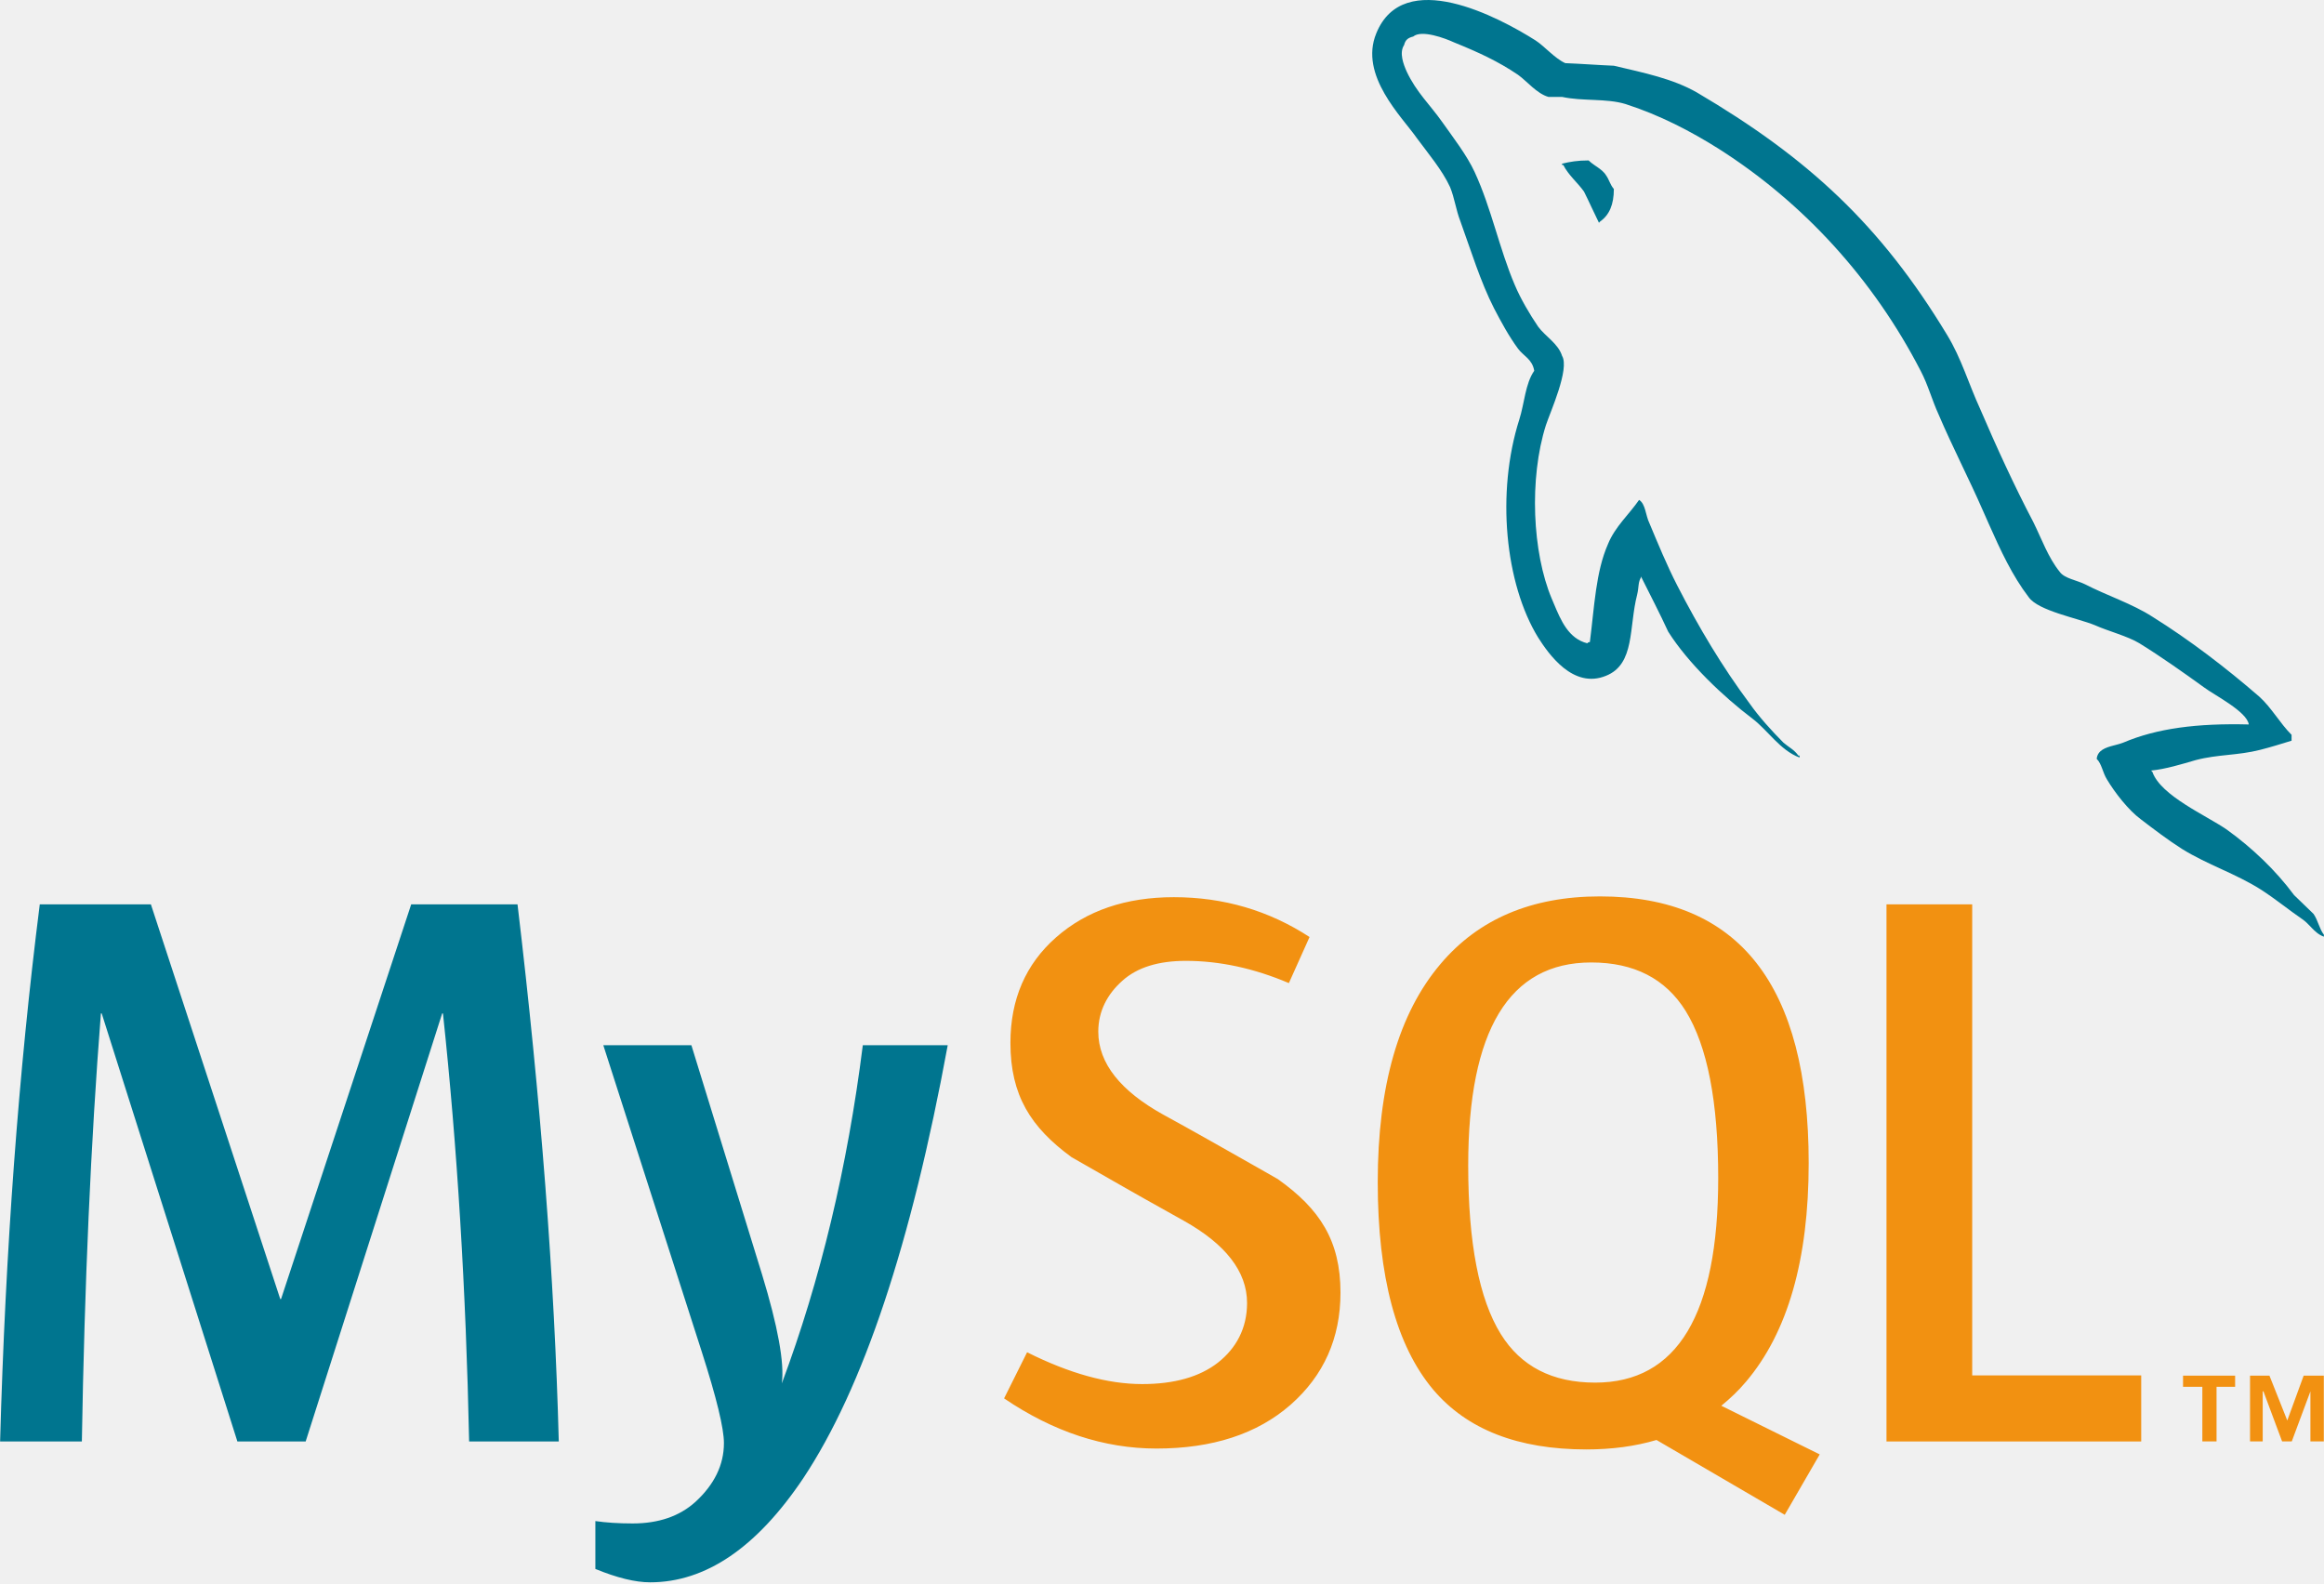
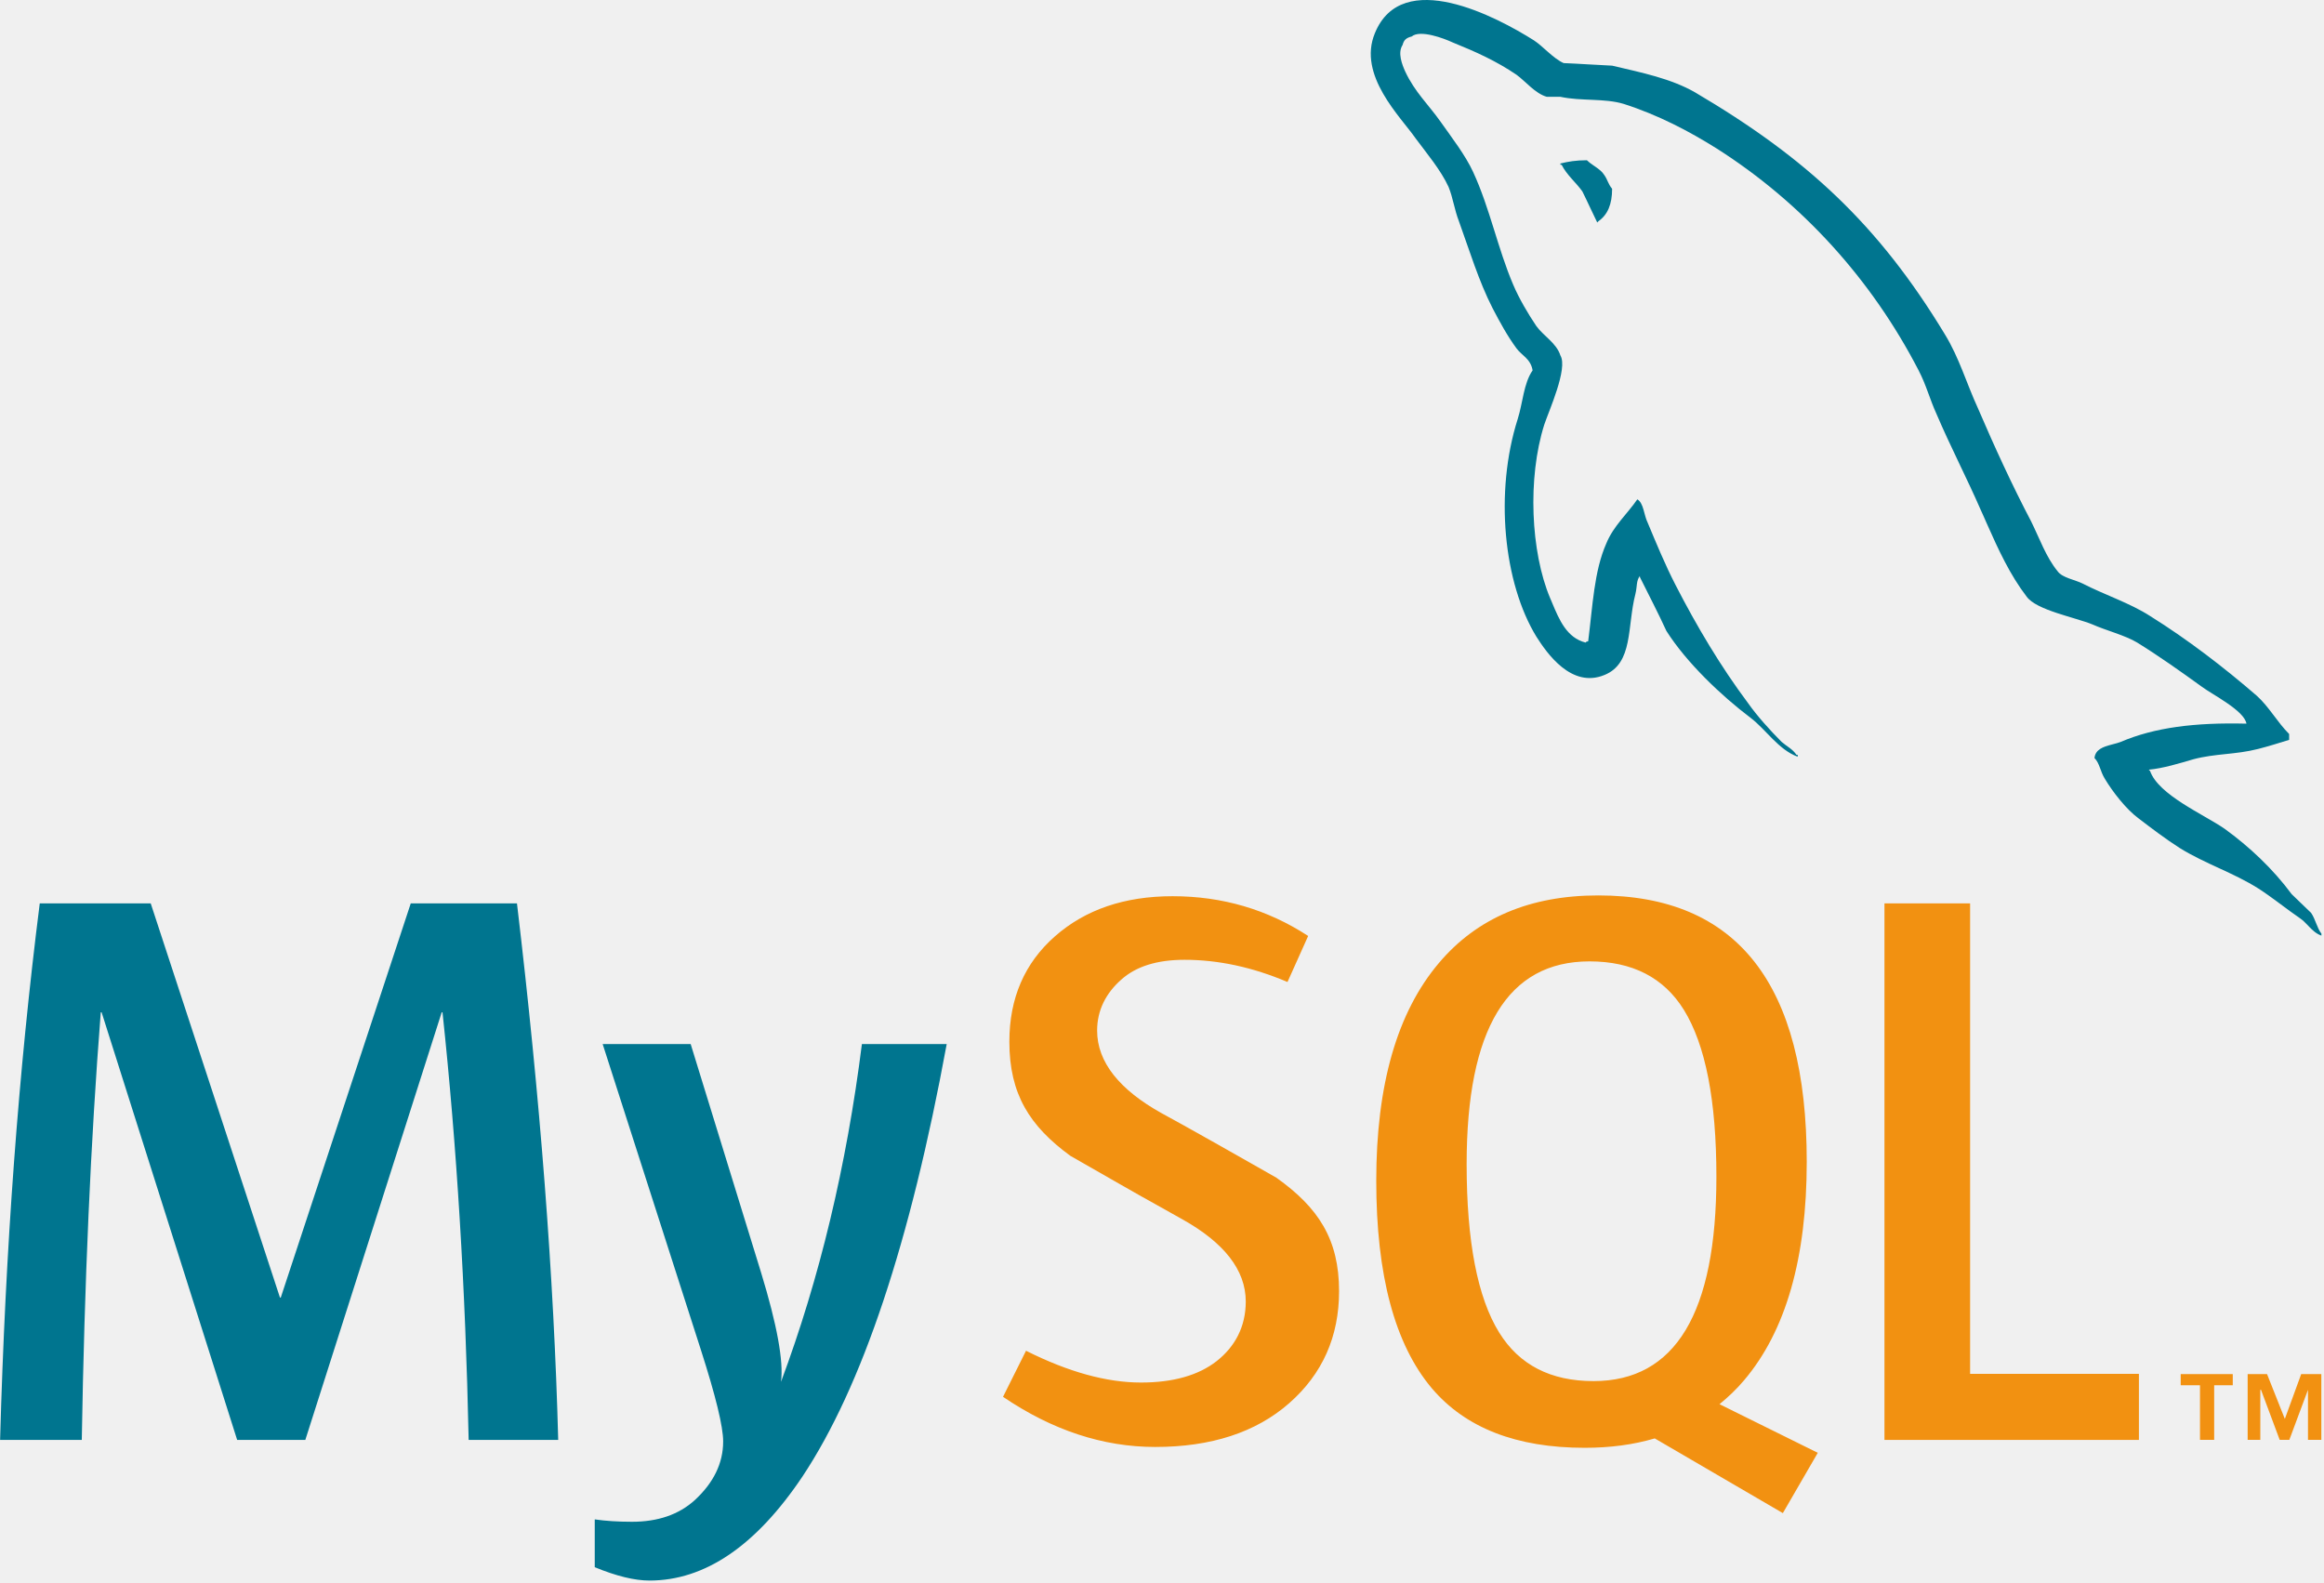
- <svg width="46.95" height="32" viewBox="0 0 512 349">
-   <path fill="#00758F" d="m152.31 230.297l15.56 50.487c3.496 11.463 4.954 19.465 4.37 24.026c8.51-22.792 14.456-47.63 17.839-74.513h18.71c-8.045 43.766-18.656 75.57-31.827 95.41c-10.262 15.289-21.504 22.933-33.746 22.933c-3.264 0-7.288-.986-12.063-2.944v-10.55c2.333.342 5.07.525 8.218.525c5.711 0 10.314-1.583 13.816-4.742c4.193-3.849 6.292-8.175 6.292-12.97c0-3.274-1.637-9.993-4.896-20.157l-21.68-67.505h19.406ZM33.223 199.266l28.5 86.956h.176l28.675-86.956h23.428c5.13 43.124 8.16 82.581 9.09 118.346H103.34c-.695-33.433-2.62-64.871-5.768-94.32H97.4l-30.078 94.32H52.28l-29.896-94.32h-.176c-2.218 28.282-3.614 59.72-4.196 94.32H0c1.164-42.08 4.077-81.525 8.739-118.346h24.485Z" />
-   <path fill="#F29111" d="M352.498 197.51c30.657 0 45.986 19.586 45.986 58.739c0 21.276-4.61 37.347-13.821 48.204c-1.66 1.984-3.495 3.698-5.427 5.286l21.695 10.727l-.021-.001l-7.703 13.302l-28.253-16.485c-4.683 1.387-9.836 2.08-15.451 2.08c-15.053 0-26.297-4.387-33.731-13.15c-8.16-9.694-12.238-24.955-12.238-45.757c0-21.156 4.602-37.166 13.816-48.037c8.392-9.944 20.11-14.909 35.148-14.909Zm-93.88.172c10.957 0 20.92 2.932 29.894 8.775l-4.558 10.157c-7.679-3.264-15.25-4.903-22.716-4.903c-6.058 0-10.726 1.458-13.98 4.392c-3.272 2.908-5.296 6.65-5.296 11.212c0 7.01 4.994 13.089 14.215 18.225a816.32 816.32 0 0 1 9.031 5.011l.688.387l.345.194l.689.387l.344.194l.688.388c6.98 3.935 13.548 7.691 13.548 7.691c9.22 6.545 13.816 13.523 13.816 25.016c0 10.037-3.678 18.276-11.01 24.723c-7.337 6.418-17.194 9.636-29.538 9.636c-11.545 0-22.734-3.704-33.572-11.05l5.07-10.166c9.327 4.675 17.767 7.01 25.346 7.01c7.108 0 12.672-1.587 16.697-4.721c4.017-3.157 6.424-7.56 6.424-13.143c0-7.027-4.888-13.034-13.855-18.073a897.982 897.982 0 0 1-8.395-4.697l-.687-.389c-1.262-.713-2.533-1.435-3.778-2.142l-.675-.384c-6.055-3.444-11.29-6.453-11.29-6.453c-8.964-6.557-13.459-13.592-13.459-25.184c0-9.587 3.352-17.336 10.046-23.231c6.71-5.908 15.367-8.862 25.968-8.862Zm175.895 1.584v103.788h37.238v14.558h-56.124V199.266h18.886Zm57.93 103.833v2.46h-4.094v12.04h-3.13v-12.04h-4.253v-2.46h11.478Zm7.56 0l3.931 9.884l3.611-9.884h4.437v14.5h-2.95v-11.035l-4.11 11.035h-2.127l-4.117-11.035h-.158v11.035h-2.791v-14.5h4.275ZM350.57 212.064c-18.066 0-27.104 14.91-27.104 44.71c0 17.07 2.395 29.448 7.176 37.163c4.428 7.14 11.363 10.703 20.806 10.703c18.066 0 27.103-15.026 27.103-45.064c0-16.831-2.395-29.103-7.17-36.822c-4.433-7.124-11.365-10.69-20.81-10.69Z" />
-   <path fill="#00758F" d="M303.218 7.333c5.993-14.726 26.948-3.574 35.08 1.57c1.993 1.287 4.279 4.006 6.564 5.011c3.565.14 7.127.419 10.698.568c6.698 1.574 12.972 2.86 18.25 5.866c24.528 14.445 40.495 29.165 55.19 53.479c3.14 5.15 4.709 10.723 7.274 16.296c3.56 8.307 7.56 17.027 11.692 24.882c1.85 3.724 3.281 7.865 5.85 11.01c1.003 1.438 3.852 1.862 5.555 2.721c4.708 2.437 10.412 4.287 14.84 7.147c8.269 5.156 16.264 11.3 23.532 17.59c2.709 2.428 4.555 5.865 7.136 8.433v1.296c-2.291.703-4.574 1.423-6.859 2c-4.991 1.282-9.412.992-14.254 2.275c-2.992.868-6.707 2.013-9.845 2.304l.29.292c1.846 5.275 11.834 9.565 16.402 12.72c5.548 4.004 10.689 8.86 14.827 14.437c1.429 1.423 2.858 2.718 4.28 4.137c.994 1.438 1.274 3.298 2.28 4.58v.434c-1.114-.393-1.915-1.143-2.674-1.927l-.453-.473c-.453-.47-.91-.932-1.431-1.313c-3.148-2.15-6.274-4.722-9.422-6.721c-5.412-3.434-11.689-5.427-17.246-8.874c-3.142-2.001-6.137-4.28-9.132-6.57c-2.715-2.007-5.705-5.861-7.411-8.721c-1.005-1.58-1.143-3.437-2.291-4.58c.205-1.909 1.954-2.476 3.719-2.942l.406-.107c.609-.158 1.205-.316 1.725-.525c7.414-3.148 16.253-4.29 27.667-4.004c-.43-2.866-7.562-6.437-9.839-8.153c-4.57-3.294-9.409-6.731-14.257-9.729c-2.569-1.57-6.996-2.716-9.842-3.999c-3.851-1.574-12.41-3.147-14.544-6.145c-3.625-4.726-6.229-10.363-8.757-16.057l-.688-1.554a803.85 803.85 0 0 0-.69-1.553c-2.988-6.857-6.7-14.006-9.695-21.027c-1.566-3.425-2.285-6.431-4-9.716c-10.407-20.158-25.81-37.035-44.485-48.904c-6.137-3.862-12.98-7.436-20.534-9.865c-4.281-1.293-9.419-.578-13.98-1.57h-3.002c-2.562-.722-4.701-3.438-6.7-4.87c-4.415-2.998-8.837-5.011-14.117-7.15c-1.85-.858-7.133-2.856-8.977-1.283c-1.142.287-1.721.718-2.002 1.864c-1.136 1.71-.137 4.286.57 5.863c2.142 4.57 5.134 7.286 7.85 11.148c2.416 3.425 5.417 7.287 7.13 11.011c3.696 8.005 5.417 16.874 8.842 24.878c1.27 3.01 3.279 6.435 5.128 9.15c1.567 2.155 4.416 3.713 5.278 6.441c1.718 2.86-2.572 12.297-3.565 15.294c-3.715 11.727-2.995 28.028 1.283 38.193l.228.536l.228.543c1.562 3.723 3.234 7.732 7.387 8.773c.286-.284 0-.135.567-.284c1.005-7.868 1.288-15.445 4-21.601c1.567-3.849 4.696-6.57 6.841-9.712c1.43.856 1.43 3.437 2.282 5.145c1.856 4.43 3.849 9.287 6.137 13.73c4.696 9.15 9.98 18.021 15.967 26.025c2.005 2.859 4.85 6.006 7.416 8.581c1.143.997 2.423 1.573 3.282 2.856h.28v.432c-4.278-1.577-6.99-6.003-10.402-8.587c-6.424-4.857-14.117-12.151-18.545-19.15c-1.852-4.018-3.854-7.869-5.85-11.867v-.289c-.853 1.142-.567 2.276-.994 4.004c-1.852 7.145-.426 15.296-6.843 17.866c-7.274 3.01-12.7-4.857-14.977-8.432c-7.276-11.866-9.269-31.884-4.138-48.043c1.14-3.577 1.295-7.867 3.285-10.723c-.43-2.582-2.42-3.288-3.571-4.87c-1.996-2.704-3.705-5.854-5.268-8.857c-3.002-5.866-5.138-12.875-7.417-19.166c-1.002-2.569-1.289-5.148-2.288-7.58c-1.704-3.712-4.845-7.436-7.268-10.72c-3.281-4.72-12.837-13.868-8.985-23.168Zm46.772 28.015c.381.382.841.716 1.317 1.045l.574.394c.765.53 1.506 1.088 1.96 1.848c.72 1.006.854 1.999 1.716 3.007c0 3.437-.996 5.722-3.007 7.146c0 0-.137.15-.278.29c-1.14-2.291-2.139-4.57-3.287-6.859c-1.414-1.998-3.413-3.583-4.565-5.866h-.277v-.287c1.721-.425 3.428-.718 5.847-.718Z" />
+ <svg xmlns="http://www.w3.org/2000/svg" width="47" height="32" viewBox="0 0 47 32" fill="none">
+   <g clip-path="url(#clip0_1_3)">
+     <path d="M13.968 21.116L15.394 25.745C15.715 26.796 15.849 27.53 15.795 27.948C16.575 25.858 17.12 23.581 17.431 21.116H19.146C18.409 25.129 17.436 28.045 16.228 29.864C15.287 31.266 14.256 31.967 13.134 31.967C12.835 31.967 12.466 31.877 12.028 31.697V30.73C12.242 30.761 12.493 30.778 12.781 30.778C13.305 30.778 13.727 30.633 14.048 30.343C14.432 29.99 14.625 29.593 14.625 29.154C14.625 28.854 14.475 28.238 14.176 27.306L12.188 21.116H13.967H13.968ZM3.048 18.271L5.662 26.244H5.678L8.307 18.271H10.455C10.925 22.225 11.203 25.843 11.289 29.122H9.478C9.414 26.056 9.237 23.174 8.949 20.474H8.933L6.175 29.122H4.796L2.055 20.474H2.038C1.835 23.067 1.707 25.95 1.654 29.122H0.002C0.109 25.264 0.376 21.647 0.804 18.271H3.049H3.048Z" fill="#00758F" />
+     <path d="M32.323 18.11C35.134 18.11 36.539 19.906 36.539 23.496C36.539 25.446 36.117 26.92 35.272 27.916C35.12 28.097 34.952 28.255 34.775 28.4L36.764 29.384L36.762 29.384L36.056 30.603L33.465 29.092C33.036 29.219 32.563 29.282 32.048 29.282C30.668 29.282 29.637 28.88 28.956 28.077C28.207 27.188 27.833 25.789 27.833 23.881C27.833 21.942 28.255 20.474 29.1 19.477C29.87 18.565 30.944 18.11 32.323 18.11V18.11ZM23.715 18.126C24.72 18.126 25.633 18.394 26.456 18.93L26.038 19.861C25.334 19.562 24.64 19.412 23.955 19.412C23.4 19.412 22.972 19.546 22.674 19.815C22.373 20.081 22.188 20.424 22.188 20.843C22.188 21.485 22.646 22.043 23.491 22.514C23.768 22.665 24.044 22.818 24.319 22.973L24.382 23.009L24.414 23.026L24.477 23.062L24.509 23.08L24.572 23.115C25.212 23.476 25.814 23.82 25.814 23.82C26.659 24.421 27.081 25.06 27.081 26.114C27.081 27.035 26.744 27.79 26.071 28.381C25.399 28.97 24.495 29.265 23.363 29.265C22.304 29.265 21.279 28.925 20.285 28.251L20.75 27.319C21.605 27.748 22.379 27.962 23.074 27.962C23.725 27.962 24.235 27.817 24.605 27.529C24.973 27.24 25.194 26.836 25.194 26.324C25.194 25.68 24.745 25.129 23.923 24.667C23.666 24.525 23.409 24.381 23.154 24.236L23.09 24.201C22.975 24.135 22.858 24.069 22.744 24.004L22.682 23.969C22.127 23.653 21.647 23.377 21.647 23.377C20.825 22.776 20.413 22.131 20.413 21.068C20.413 20.189 20.72 19.479 21.334 18.938C21.949 18.396 22.743 18.126 23.715 18.126V18.126ZM39.843 18.271V27.787H43.257V29.122H38.111V18.271H39.843ZM45.155 27.791V28.017H44.779V29.121H44.492V28.017H44.102V27.791H45.155H45.155ZM45.848 27.791L46.208 28.698L46.539 27.791H46.946V29.121H46.676V28.109L46.299 29.121H46.104L45.726 28.109H45.712V29.121H45.456V27.791H45.848H45.848ZM32.146 19.444C30.49 19.444 29.661 20.811 29.661 23.544C29.661 25.109 29.881 26.244 30.319 26.951C30.725 27.606 31.361 27.933 32.227 27.933C33.883 27.933 34.712 26.555 34.712 23.801C34.712 22.257 34.492 21.132 34.054 20.424C33.648 19.771 33.012 19.444 32.146 19.444H32.146Z" fill="#F29111" />
+     <path d="M27.805 0.672C28.354 -0.678 30.275 0.345 31.021 0.816C31.204 0.934 31.413 1.184 31.623 1.276C31.95 1.289 32.276 1.314 32.604 1.328C33.218 1.472 33.793 1.59 34.277 1.866C36.526 3.19 37.99 4.54 39.337 6.769C39.625 7.241 39.769 7.752 40.004 8.263C40.331 9.025 40.698 9.825 41.077 10.545C41.246 10.886 41.377 11.266 41.613 11.554C41.705 11.686 41.966 11.725 42.122 11.804C42.554 12.027 43.077 12.197 43.483 12.459C44.241 12.932 44.974 13.495 45.641 14.072C45.889 14.295 46.058 14.61 46.295 14.845V14.964C46.085 15.028 45.876 15.095 45.666 15.148C45.208 15.265 44.803 15.238 44.359 15.356C44.085 15.436 43.744 15.541 43.456 15.567L43.483 15.594C43.652 16.078 44.568 16.471 44.987 16.76C45.495 17.128 45.967 17.573 46.346 18.084C46.477 18.215 46.608 18.333 46.739 18.463C46.83 18.595 46.856 18.766 46.948 18.883V18.923C46.846 18.887 46.772 18.818 46.703 18.747L46.661 18.703C46.62 18.66 46.578 18.618 46.53 18.583C46.241 18.386 45.955 18.15 45.666 17.966C45.17 17.652 44.594 17.469 44.085 17.153C43.797 16.969 43.522 16.76 43.247 16.55C42.998 16.366 42.724 16.013 42.568 15.751C42.476 15.606 42.463 15.436 42.358 15.331C42.377 15.156 42.537 15.104 42.699 15.061L42.736 15.051C42.792 15.037 42.846 15.022 42.894 15.003C43.574 14.714 44.384 14.61 45.431 14.636C45.392 14.373 44.738 14.046 44.529 13.889C44.11 13.586 43.666 13.271 43.222 12.996C42.986 12.852 42.58 12.747 42.319 12.63C41.966 12.485 41.181 12.341 40.986 12.066C40.653 11.633 40.414 11.116 40.183 10.594L40.12 10.451C40.099 10.404 40.078 10.357 40.056 10.309C39.782 9.68 39.442 9.025 39.167 8.381C39.024 8.067 38.958 7.792 38.801 7.49C37.846 5.642 36.434 4.095 34.722 3.006C34.159 2.652 33.532 2.324 32.839 2.102C32.447 1.983 31.975 2.049 31.557 1.958H31.282C31.047 1.892 30.851 1.643 30.668 1.511C30.263 1.236 29.857 1.052 29.373 0.856C29.204 0.777 28.719 0.594 28.55 0.738C28.445 0.764 28.392 0.804 28.366 0.909C28.262 1.066 28.354 1.302 28.419 1.447C28.615 1.866 28.89 2.115 29.139 2.469C29.36 2.783 29.635 3.137 29.792 3.478C30.131 4.212 30.289 5.025 30.603 5.759C30.72 6.035 30.904 6.349 31.073 6.598C31.217 6.796 31.478 6.939 31.557 7.189C31.715 7.451 31.321 8.316 31.23 8.591C30.89 9.666 30.956 11.161 31.348 12.093L31.369 12.142L31.39 12.192C31.533 12.534 31.686 12.901 32.067 12.996C32.093 12.97 32.067 12.984 32.119 12.97C32.211 12.249 32.237 11.554 32.486 10.99C32.63 10.637 32.916 10.387 33.113 10.099C33.244 10.178 33.244 10.415 33.322 10.571C33.492 10.977 33.675 11.423 33.885 11.83C34.316 12.669 34.8 13.482 35.349 14.216C35.533 14.478 35.794 14.767 36.029 15.003C36.134 15.095 36.251 15.147 36.33 15.265H36.356V15.305C35.963 15.16 35.715 14.754 35.402 14.517C34.813 14.072 34.108 13.403 33.701 12.761C33.532 12.393 33.348 12.04 33.165 11.673V11.647C33.087 11.751 33.113 11.855 33.074 12.014C32.904 12.669 33.035 13.416 32.447 13.652C31.779 13.928 31.282 13.207 31.073 12.879C30.406 11.791 30.223 9.955 30.694 8.474C30.798 8.146 30.813 7.752 30.995 7.491C30.956 7.254 30.773 7.189 30.668 7.044C30.485 6.796 30.328 6.507 30.185 6.232C29.909 5.694 29.713 5.051 29.505 4.475C29.413 4.239 29.386 4.003 29.295 3.78C29.139 3.439 28.851 3.098 28.628 2.797C28.328 2.364 27.451 1.525 27.805 0.672V0.672ZM32.093 3.241C32.128 3.276 32.17 3.307 32.214 3.337L32.266 3.373C32.337 3.422 32.404 3.473 32.446 3.542C32.512 3.635 32.524 3.726 32.603 3.818C32.603 4.133 32.512 4.343 32.328 4.473C32.328 4.473 32.315 4.487 32.302 4.5C32.198 4.29 32.106 4.081 32.001 3.871C31.871 3.688 31.688 3.543 31.582 3.333H31.557V3.307C31.715 3.268 31.871 3.241 32.093 3.241Z" fill="#00758F" />
+   </g>
+   <defs>
+     <clipPath id="clip0_1_3">
+       <rect width="46.95" height="32" fill="white" />
+     </clipPath>
+   </defs>
</svg>
